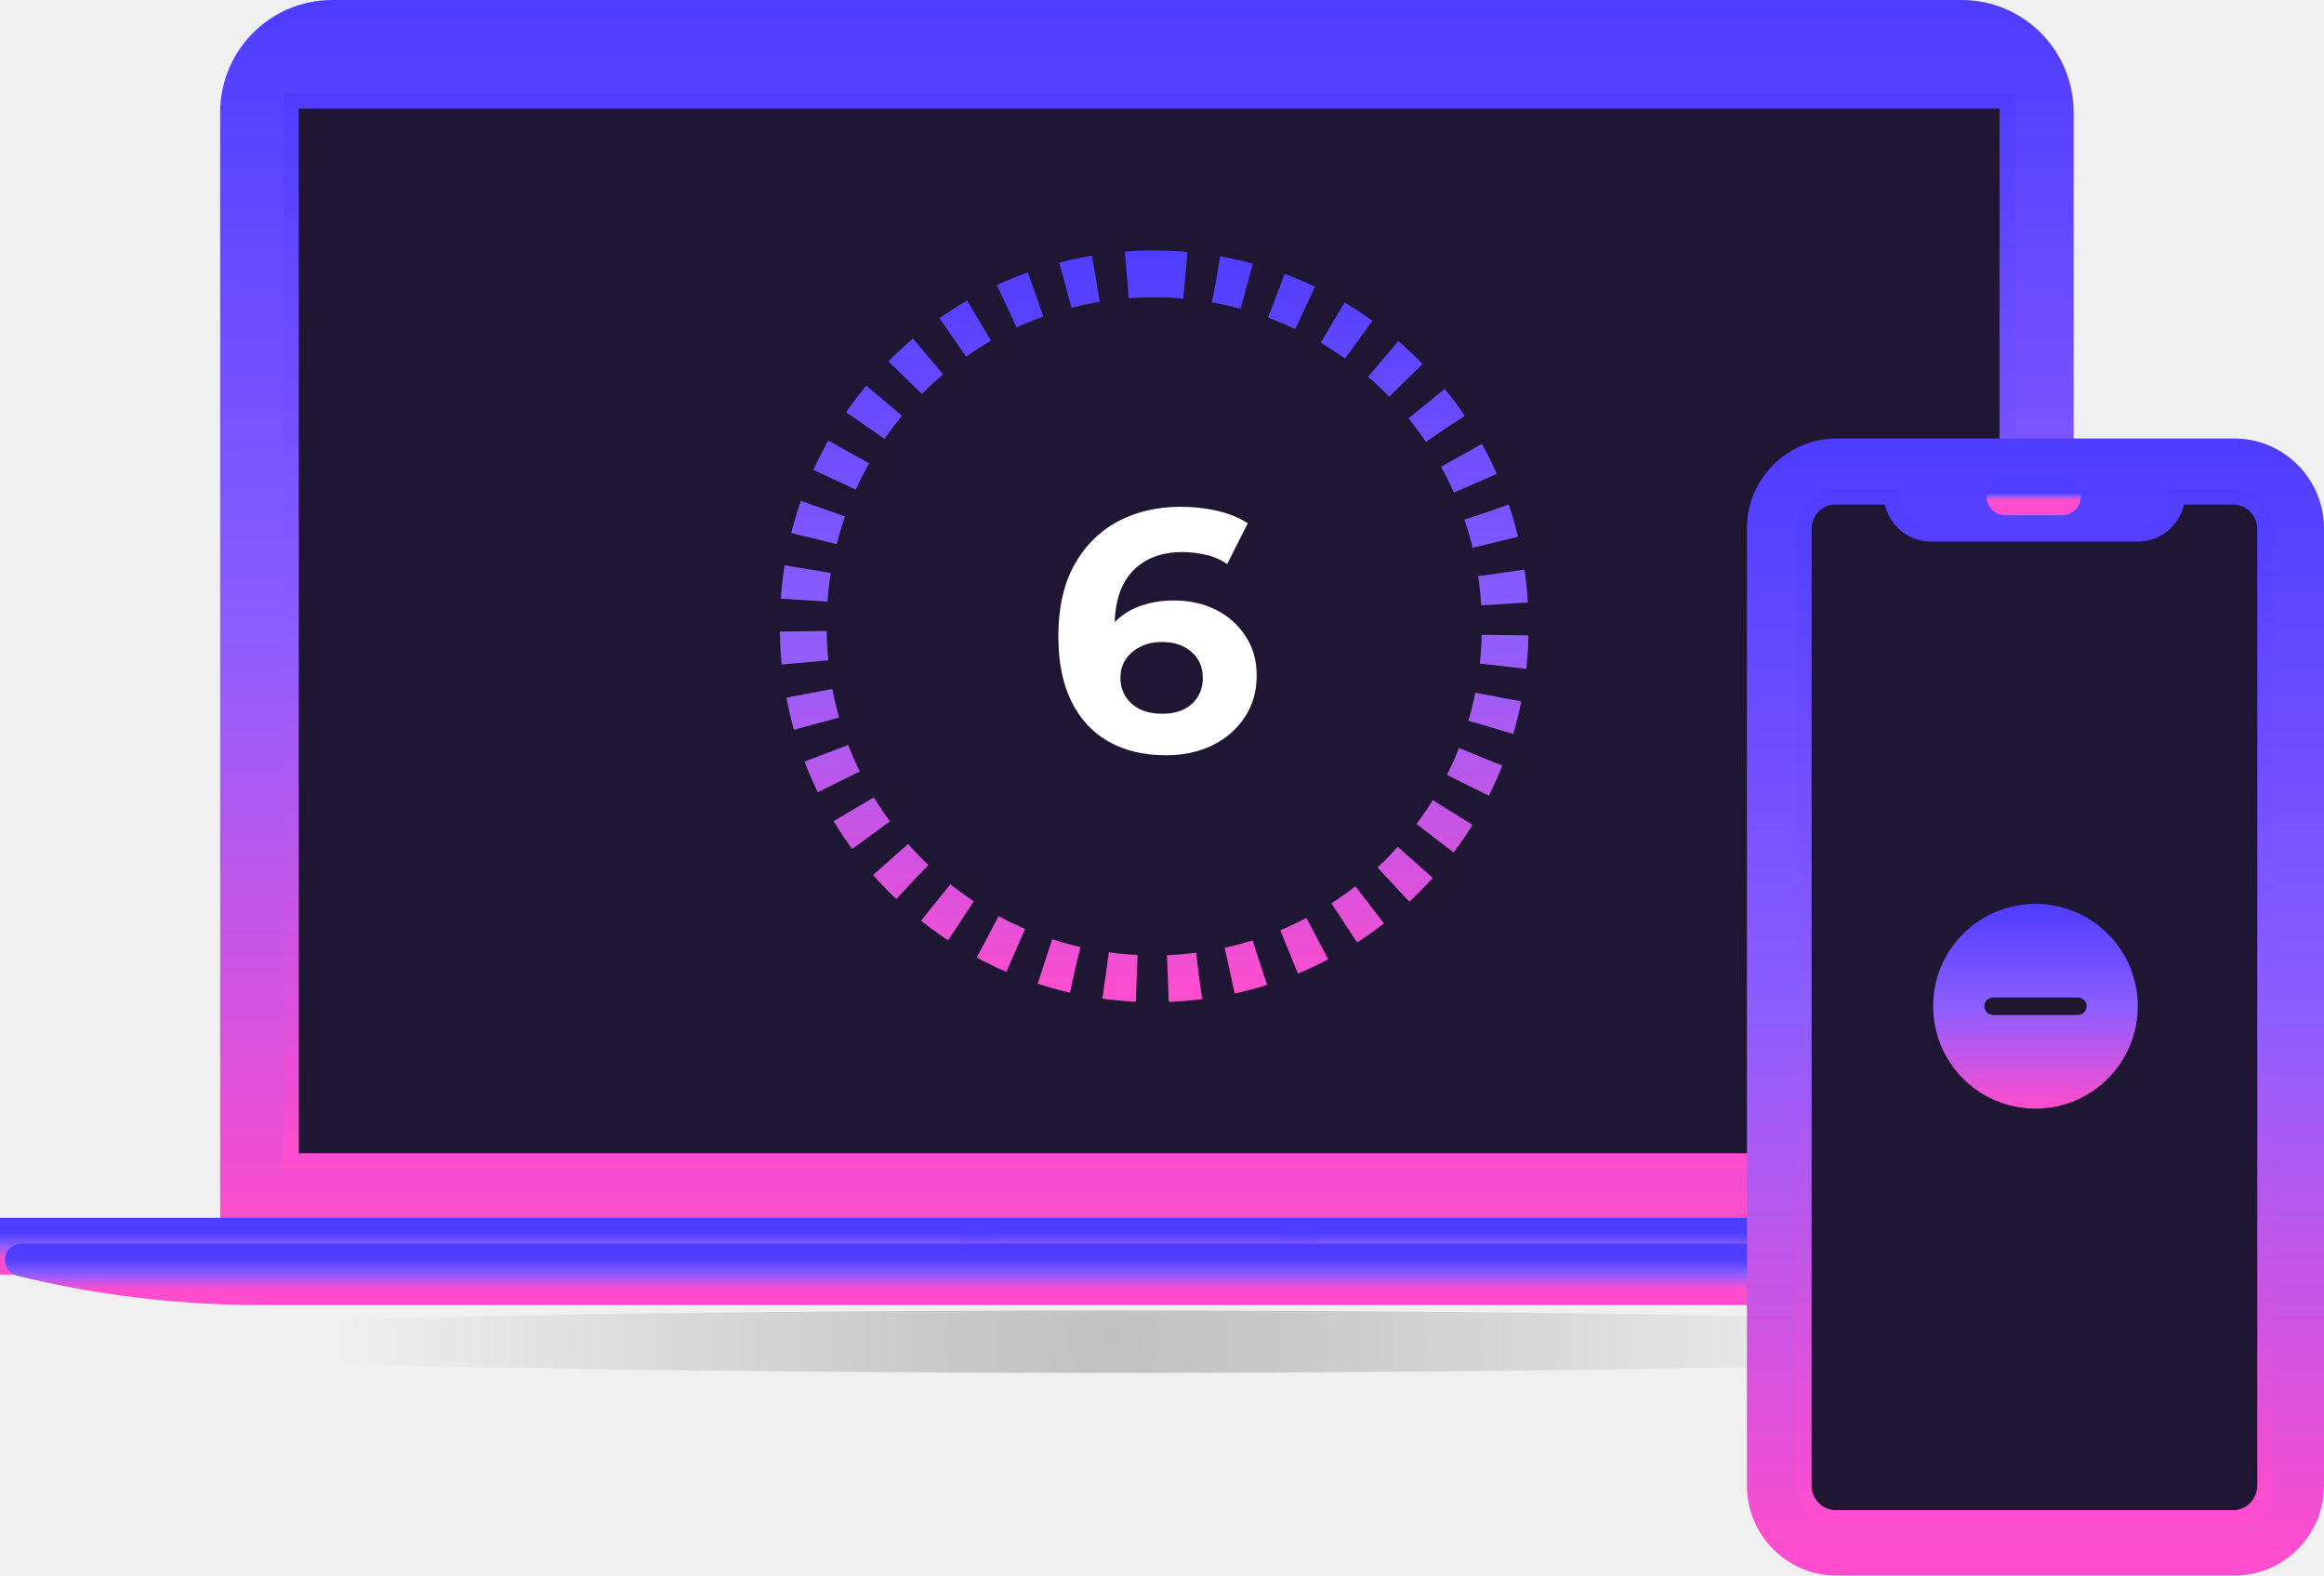
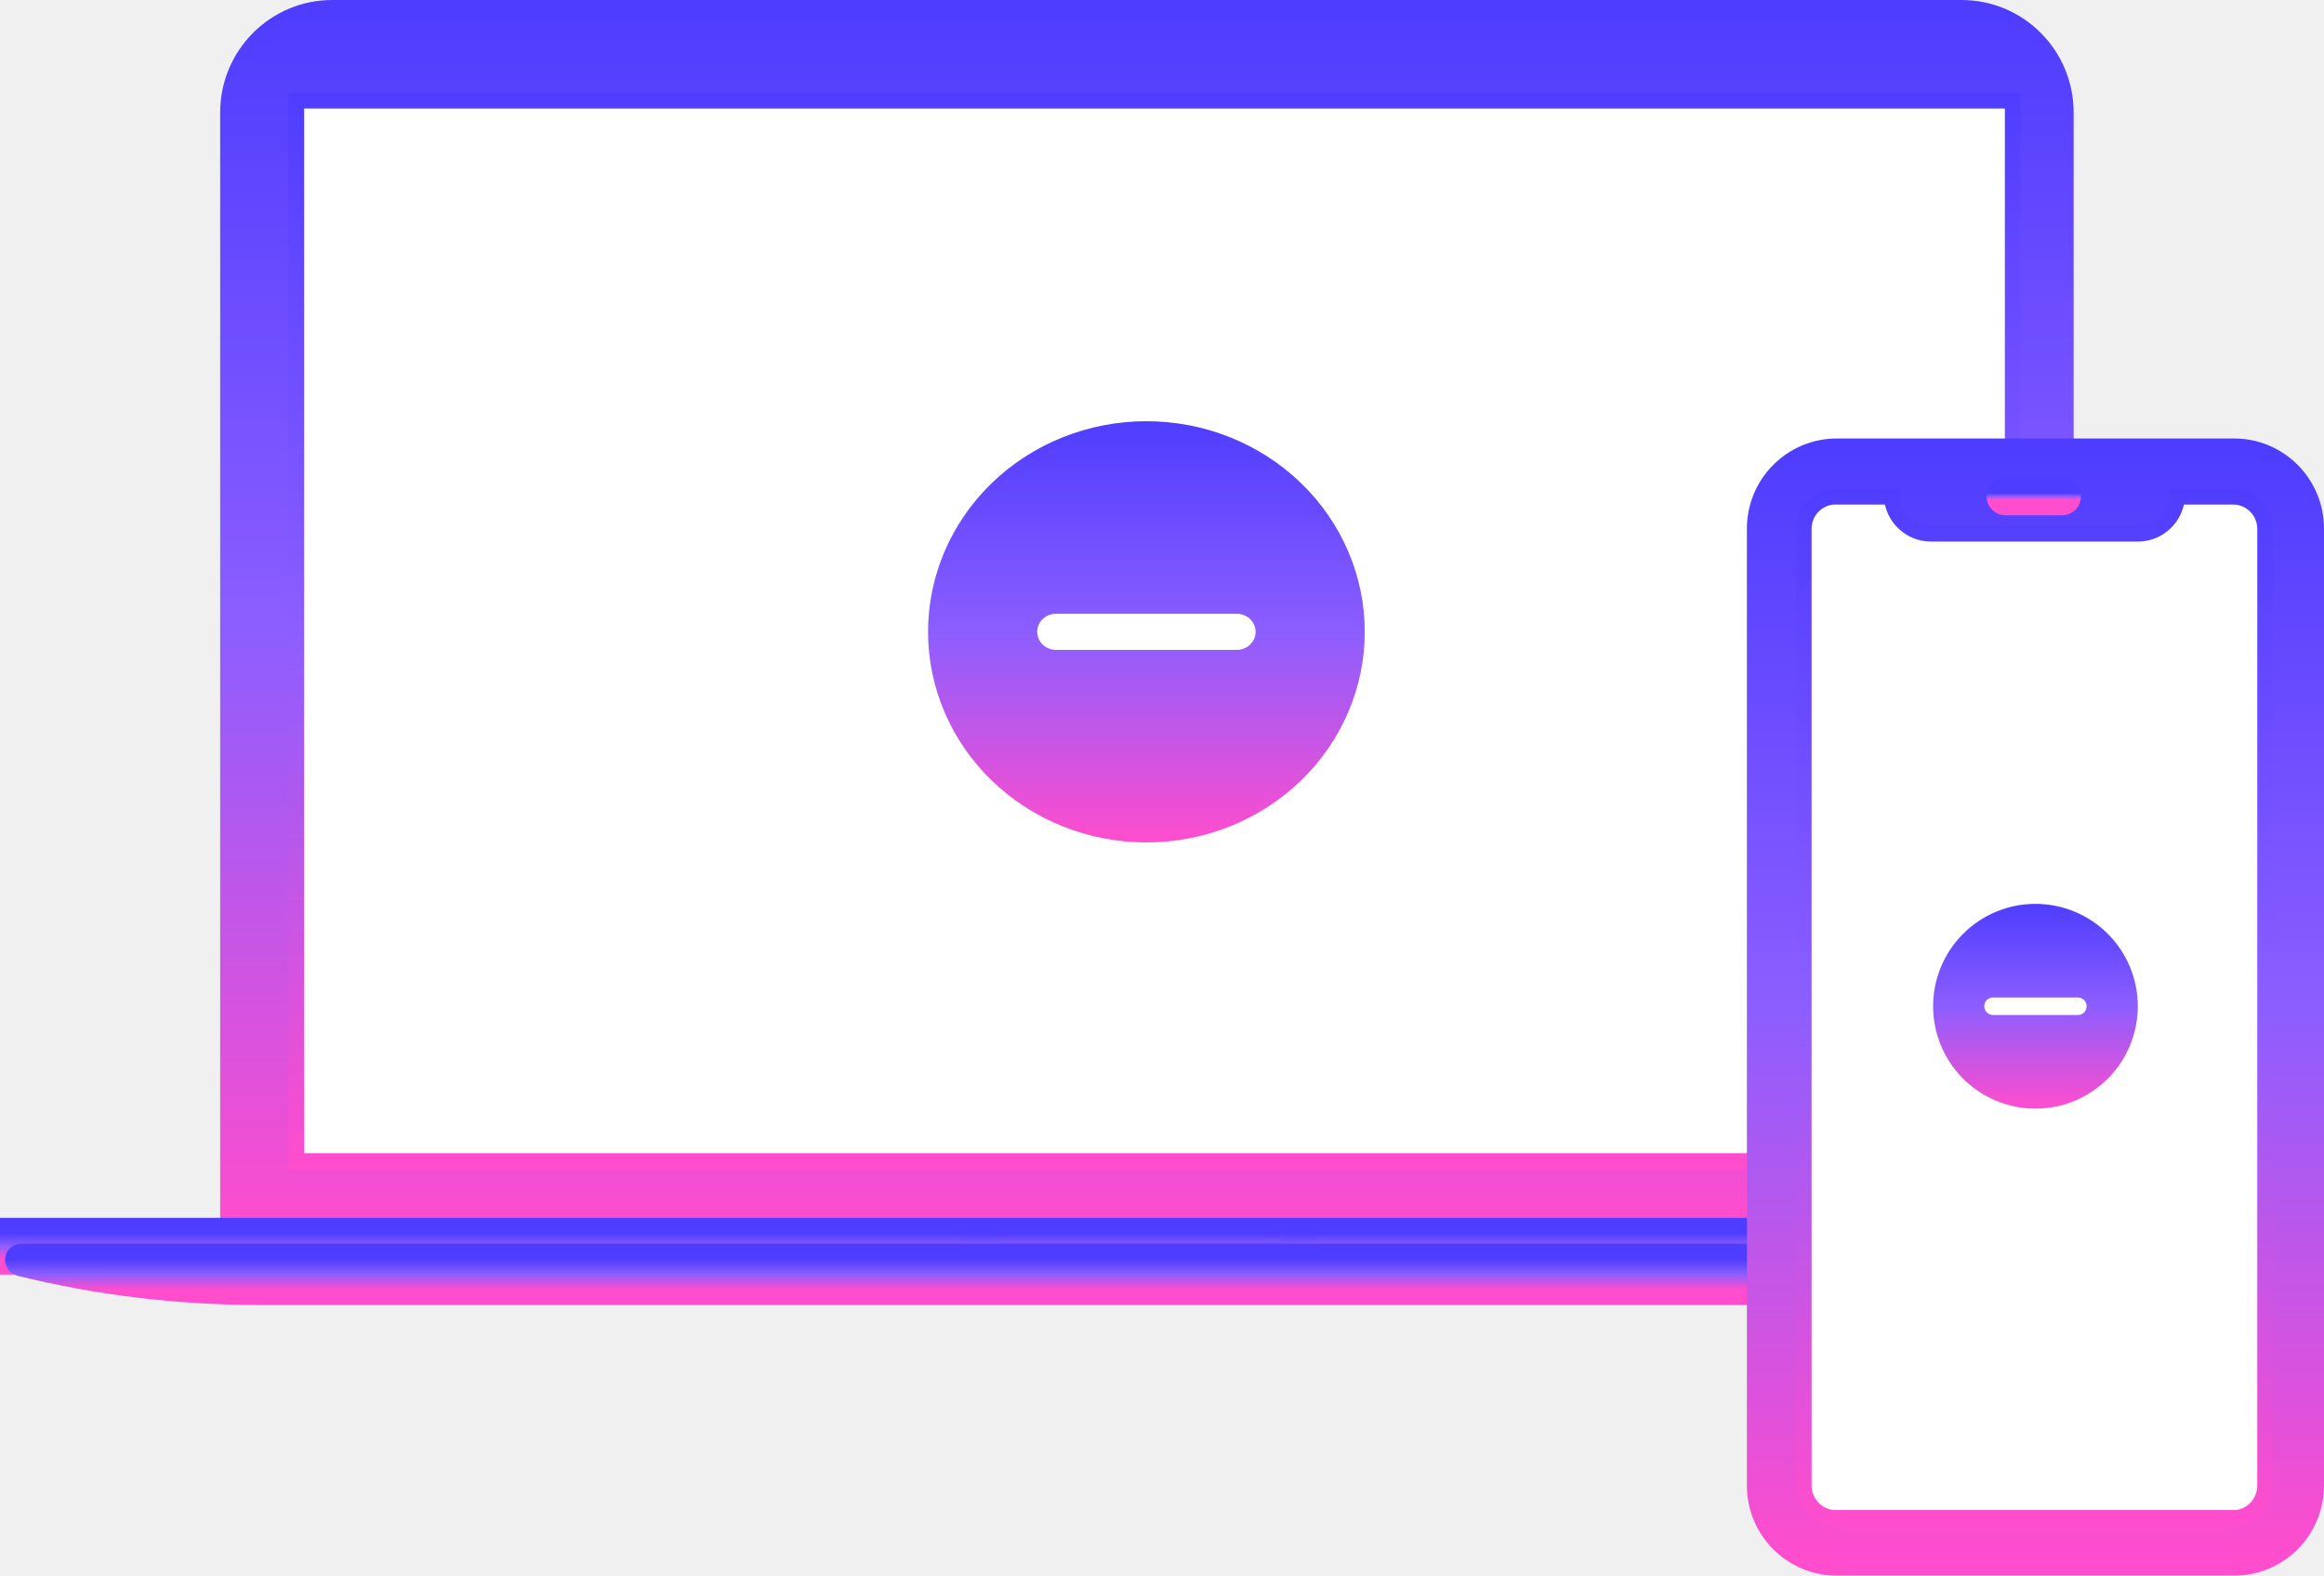
<svg xmlns="http://www.w3.org/2000/svg" width="149" height="101" viewBox="0 0 149 101" fill="none">
-   <path style="mix-blend-mode:multiply" opacity="0.2" d="M141.875 86C141.875 87.101 110.311 88 71.375 88C32.439 88 0.875 87.107 0.875 86C0.875 84.893 32.439 84 71.375 84C110.311 84 141.875 84.893 141.875 86Z" fill="url(#paint0_radial_316_33089)" />
-   <path d="M21.299 1H125.766C129.179 1 131.949 3.781 131.949 7.207V79.068H15.116V7.207C15.116 3.781 17.886 1 21.299 1Z" fill="url(#paint1_linear_316_33089)" stroke="url(#paint2_linear_316_33089)" stroke-width="2" stroke-miterlimit="10" />
-   <path d="M145 79.064H1V80.701H145V79.064Z" fill="#2D2D2D" stroke="url(#paint3_linear_316_33089)" stroke-width="2" stroke-miterlimit="10" />
-   <path d="M83.352 79.097C83.352 79.524 83.167 79.908 82.862 80.189C82.56 80.469 82.144 80.642 81.68 80.642H64.498C63.576 80.642 62.829 79.951 62.829 79.097H62.748V79.211C62.748 80.065 63.498 80.756 64.42 80.756H81.761C82.683 80.756 83.434 80.065 83.434 79.211V79.097H83.352Z" fill="#2D2D2D" stroke="url(#paint4_linear_316_33089)" stroke-width="2" stroke-miterlimit="10" />
-   <path d="M1.364 80.72C1.312 80.72 1.302 80.795 1.354 80.808C6.316 82.031 11.473 82.65 16.659 82.65H129.523C134.709 82.65 139.866 82.031 144.828 80.808C144.88 80.795 144.87 80.72 144.818 80.72H1.364Z" fill="#2D2D2D" stroke="url(#paint5_linear_316_33089)" stroke-width="2" stroke-miterlimit="10" />
-   <path d="M128.695 6.455V74.422H18.656V6.455H128.695Z" fill="#1E1632" stroke="url(#paint6_linear_316_33089)" />
-   <path d="M147.426 33.888V95.227C147.426 95.441 147.409 95.654 147.381 95.864C147.372 95.914 147.364 95.967 147.352 96.017C147.303 96.276 147.229 96.523 147.135 96.761C147.118 96.811 147.098 96.86 147.073 96.909C146.942 97.21 146.774 97.494 146.577 97.757C146.557 97.782 146.54 97.806 146.52 97.831C146.385 98.004 146.233 98.164 146.073 98.317C146.008 98.378 145.942 98.436 145.872 98.489C145.848 98.51 145.823 98.531 145.799 98.547C145.725 98.605 145.647 98.658 145.573 98.712C145.569 98.712 145.565 98.72 145.557 98.724C145.507 98.753 145.462 98.786 145.413 98.814C145.36 98.847 145.307 98.88 145.249 98.909C145.192 98.938 145.139 98.971 145.081 98.996C145.053 99.008 145.024 99.024 144.995 99.037C144.966 99.053 144.938 99.065 144.909 99.078C144.823 99.115 144.733 99.152 144.643 99.185C144.581 99.205 144.524 99.226 144.462 99.246C144.429 99.255 144.401 99.267 144.372 99.275C144.278 99.3 144.184 99.325 144.089 99.345C144.061 99.353 144.028 99.358 143.995 99.366C143.962 99.37 143.929 99.378 143.901 99.382C143.835 99.395 143.77 99.403 143.704 99.411C143.659 99.419 143.614 99.419 143.565 99.423C143.528 99.423 143.487 99.427 143.45 99.432C143.376 99.432 143.306 99.436 143.233 99.436H117.758C117.685 99.436 117.611 99.436 117.541 99.432C117.504 99.432 117.463 99.432 117.426 99.423C117.353 99.419 117.279 99.411 117.201 99.403C117.23 99.403 117.258 99.407 117.287 99.411C115.201 99.177 113.569 97.391 113.569 95.235V33.896C113.569 31.653 115.332 29.814 117.537 29.699C117.607 29.699 117.68 29.695 117.75 29.695H143.224C143.298 29.695 143.368 29.695 143.438 29.699C143.474 29.699 143.515 29.699 143.552 29.707C143.589 29.707 143.626 29.715 143.663 29.715C145.762 29.938 147.405 31.727 147.405 33.896L147.426 33.888Z" fill="url(#paint7_linear_316_33089)" stroke="url(#paint8_linear_316_33089)" stroke-width="2" stroke-miterlimit="10" />
-   <path d="M143.237 29.107H117.763C115.135 29.107 113 31.247 113 33.884V95.223C113 97.86 115.131 100 117.763 100H143.237C145.865 100 148 97.86 148 95.223V33.884C148 31.247 145.869 29.107 143.237 29.107Z" fill="url(#paint9_linear_316_33089)" stroke="url(#paint10_linear_316_33089)" stroke-width="2" stroke-miterlimit="10" />
-   <path d="M132.211 32.032H128.572C128.453 32.032 128.358 31.937 128.358 31.818C128.358 31.699 128.453 31.604 128.572 31.604H132.211C132.33 31.604 132.424 31.699 132.424 31.818C132.424 31.937 132.33 32.032 132.211 32.032Z" fill="url(#paint11_linear_316_33089)" stroke="url(#paint12_linear_316_33089)" stroke-width="2" stroke-miterlimit="10" />
-   <path d="M121.28 31.841C121.364 33.167 122.46 34.215 123.805 34.215H137.064C138.408 34.215 139.502 33.168 139.588 31.841H143.171C143.205 31.841 143.219 31.842 143.232 31.843L143.257 31.845H143.315C144.382 31.919 145.221 32.815 145.221 33.901V95.24C145.221 96.305 144.393 97.205 143.348 97.294H117.697C117.691 97.294 117.681 97.295 117.656 97.293C117.636 97.293 117.601 97.29 117.565 97.29H117.521C116.473 97.197 115.648 96.3 115.647 95.236V33.896C115.648 32.811 116.486 31.915 117.553 31.841H121.28Z" fill="#1E1632" stroke="url(#paint13_linear_316_33089)" />
-   <rect x="51.5" y="17.557" width="45" height="45.184" rx="22.5" stroke="url(#paint14_linear_316_33089)" stroke-width="3" stroke-dasharray="2 2" />
-   <path d="M74.74 48.413C73.332 48.413 72.107 48.12 71.066 47.533C70.039 46.946 69.247 46.088 68.69 44.959C68.133 43.83 67.854 42.436 67.854 40.779C67.854 39.004 68.184 37.501 68.844 36.269C69.519 35.037 70.443 34.098 71.616 33.453C72.804 32.808 74.168 32.485 75.708 32.485C76.529 32.485 77.314 32.573 78.062 32.749C78.81 32.925 79.455 33.189 79.998 33.541L78.678 36.159C78.253 35.866 77.798 35.668 77.314 35.565C76.83 35.448 76.324 35.389 75.796 35.389C74.461 35.389 73.405 35.792 72.628 36.599C71.851 37.406 71.462 38.601 71.462 40.185C71.462 40.449 71.462 40.742 71.462 41.065C71.477 41.388 71.521 41.71 71.594 42.033L70.604 41.109C70.883 40.537 71.242 40.06 71.682 39.679C72.122 39.283 72.643 38.99 73.244 38.799C73.86 38.594 74.535 38.491 75.268 38.491C76.265 38.491 77.16 38.689 77.952 39.085C78.744 39.481 79.375 40.038 79.844 40.757C80.328 41.476 80.57 42.319 80.57 43.287C80.57 44.328 80.306 45.238 79.778 46.015C79.265 46.778 78.568 47.372 77.688 47.797C76.823 48.208 75.84 48.413 74.74 48.413ZM74.542 45.751C75.041 45.751 75.481 45.663 75.862 45.487C76.258 45.296 76.566 45.025 76.786 44.673C77.006 44.321 77.116 43.918 77.116 43.463C77.116 42.759 76.874 42.202 76.39 41.791C75.921 41.366 75.29 41.153 74.498 41.153C73.97 41.153 73.508 41.256 73.112 41.461C72.716 41.652 72.401 41.923 72.166 42.275C71.946 42.612 71.836 43.008 71.836 43.463C71.836 43.903 71.946 44.299 72.166 44.651C72.386 44.988 72.694 45.26 73.09 45.465C73.486 45.656 73.97 45.751 74.542 45.751Z" fill="white" />
-   <path d="M130.5 57.938C132.24 57.938 133.91 58.629 135.14 59.86C136.371 61.09 137.062 62.76 137.062 64.5C137.062 66.24 136.371 67.91 135.14 69.14C133.91 70.371 132.24 71.062 130.5 71.062C128.76 71.062 127.09 70.371 125.86 69.14C124.629 67.91 123.938 66.24 123.938 64.5C123.938 62.76 124.629 61.09 125.86 59.86C127.09 58.629 128.76 57.938 130.5 57.938ZM127.219 64.5C127.219 64.649 127.278 64.792 127.384 64.898C127.489 65.003 127.632 65.062 127.781 65.062H133.219C133.368 65.062 133.511 65.003 133.616 64.898C133.722 64.792 133.781 64.649 133.781 64.5C133.781 64.351 133.722 64.208 133.616 64.102C133.511 63.997 133.368 63.938 133.219 63.938H127.781C127.707 63.938 127.634 63.952 127.566 63.98C127.498 64.009 127.436 64.05 127.384 64.102C127.331 64.154 127.29 64.216 127.262 64.285C127.233 64.353 127.219 64.426 127.219 64.5Z" fill="url(#paint15_linear_316_33089)" />
+   <path d="M21.299 1H125.766C129.179 1 131.949 3.781 131.949 7.207V79.068H15.116V7.207C15.116 3.781 17.886 1 21.299 1Z" fill="url(#paint0_linear_3827_95647)" stroke="url(#paint1_linear_3827_95647)" stroke-width="2" stroke-miterlimit="10" />
+   <path d="M145 79.064H1V80.701H145V79.064Z" fill="#2D2D2D" stroke="url(#paint2_linear_3827_95647)" stroke-width="2" stroke-miterlimit="10" />
+   <path d="M83.352 79.097C83.352 79.524 83.167 79.908 82.862 80.189C82.56 80.469 82.144 80.642 81.68 80.642H64.498C63.576 80.642 62.829 79.951 62.829 79.097H62.748V79.211C62.748 80.065 63.498 80.756 64.42 80.756H81.761C82.683 80.756 83.434 80.065 83.434 79.211V79.097H83.352Z" fill="#2D2D2D" stroke="url(#paint3_linear_3827_95647)" stroke-width="2" stroke-miterlimit="10" />
+   <path d="M1.364 80.72C1.312 80.72 1.302 80.795 1.354 80.808C6.316 82.031 11.473 82.65 16.659 82.65H129.523C134.709 82.65 139.866 82.031 144.828 80.808C144.88 80.795 144.87 80.72 144.818 80.72H1.364Z" fill="#2D2D2D" stroke="url(#paint4_linear_3827_95647)" stroke-width="2" stroke-miterlimit="10" />
+   <path d="M129.039 6.455V74.422H19V6.455H129.039Z" fill="white" stroke="url(#paint5_linear_3827_95647)" />
+   <path d="M73.5 27C77.213 27 80.774 28.422 83.4 30.954C86.025 33.486 87.5 36.92 87.5 40.5C87.5 44.08 86.025 47.514 83.4 50.046C80.774 52.578 77.213 54 73.5 54C69.787 54 66.226 52.578 63.6 50.046C60.975 47.514 59.5 44.08 59.5 40.5C59.5 36.92 60.975 33.486 63.6 30.954C66.226 28.422 69.787 27 73.5 27ZM66.5 40.5C66.5 40.807 66.626 41.101 66.852 41.318C67.076 41.535 67.382 41.657 67.7 41.657H79.3C79.618 41.657 79.924 41.535 80.148 41.318C80.374 41.101 80.5 40.807 80.5 40.5C80.5 40.193 80.374 39.899 80.148 39.682C79.924 39.465 79.618 39.343 79.3 39.343H67.7C67.542 39.343 67.386 39.373 67.241 39.431C67.095 39.489 66.963 39.574 66.852 39.682C66.74 39.789 66.652 39.917 66.591 40.057C66.531 40.198 66.5 40.348 66.5 40.5Z" fill="url(#paint6_linear_3827_95647)" />
+   <path d="M147.426 33.888V95.227C147.426 95.441 147.41 95.654 147.381 95.864C147.373 95.914 147.365 95.967 147.352 96.017C147.303 96.276 147.229 96.523 147.135 96.761C147.119 96.811 147.098 96.86 147.073 96.909C146.942 97.21 146.774 97.494 146.578 97.757C146.557 97.782 146.541 97.806 146.52 97.831C146.385 98.004 146.233 98.164 146.073 98.317C146.008 98.378 145.942 98.436 145.873 98.489C145.848 98.51 145.823 98.531 145.799 98.547C145.725 98.605 145.647 98.658 145.573 98.712C145.569 98.712 145.565 98.72 145.557 98.724C145.508 98.753 145.463 98.786 145.413 98.814C145.36 98.847 145.307 98.88 145.25 98.909C145.192 98.938 145.139 98.971 145.081 98.996C145.053 99.008 145.024 99.024 144.995 99.037C144.967 99.053 144.938 99.065 144.909 99.078C144.823 99.115 144.733 99.152 144.643 99.185C144.581 99.205 144.524 99.226 144.463 99.246C144.43 99.255 144.401 99.267 144.372 99.275C144.278 99.3 144.184 99.325 144.09 99.345C144.061 99.353 144.028 99.358 143.995 99.366C143.962 99.37 143.93 99.378 143.901 99.382C143.835 99.395 143.77 99.403 143.704 99.411C143.659 99.419 143.614 99.419 143.565 99.423C143.528 99.423 143.487 99.427 143.45 99.432C143.376 99.432 143.307 99.436 143.233 99.436H117.759C117.685 99.436 117.611 99.436 117.541 99.432C117.504 99.432 117.463 99.432 117.427 99.423C117.353 99.419 117.279 99.411 117.201 99.403C117.23 99.403 117.259 99.407 117.287 99.411C115.201 99.177 113.57 97.391 113.57 95.235V33.896C113.57 31.653 115.332 29.814 117.537 29.699C117.607 29.699 117.681 29.695 117.75 29.695H143.225C143.298 29.695 143.368 29.695 143.438 29.699C143.475 29.699 143.516 29.699 143.553 29.707C143.589 29.707 143.626 29.715 143.663 29.715C145.762 29.938 147.405 31.727 147.405 33.896L147.426 33.888Z" fill="url(#paint7_linear_3827_95647)" stroke="url(#paint8_linear_3827_95647)" stroke-width="2" stroke-miterlimit="10" />
+   <path d="M143.237 29.107H117.763C115.135 29.107 113 31.247 113 33.884V95.223C113 97.86 115.131 100 117.763 100H143.237C145.865 100 148 97.86 148 95.223V33.884C148 31.247 145.869 29.107 143.237 29.107Z" fill="url(#paint9_linear_3827_95647)" stroke="url(#paint10_linear_3827_95647)" stroke-width="2" stroke-miterlimit="10" />
+   <path d="M132.211 32.032H128.572C128.453 32.032 128.358 31.937 128.358 31.818C128.358 31.699 128.453 31.604 128.572 31.604H132.211C132.33 31.604 132.424 31.699 132.424 31.818C132.424 31.937 132.33 32.032 132.211 32.032Z" fill="url(#paint11_linear_3827_95647)" stroke="url(#paint12_linear_3827_95647)" stroke-width="2" stroke-miterlimit="10" />
+   <path d="M121.281 31.841C121.364 33.167 122.46 34.215 123.805 34.215H137.065C138.408 34.215 139.503 33.168 139.588 31.841H143.171C143.205 31.841 143.22 31.842 143.233 31.843L143.257 31.845H143.316C144.382 31.919 145.221 32.815 145.221 33.901V95.24C145.221 96.305 144.394 97.205 143.348 97.294H117.698C117.691 97.294 117.682 97.295 117.656 97.293C117.636 97.293 117.602 97.29 117.566 97.29H117.522C116.474 97.197 115.648 96.3 115.648 95.236V33.896C115.648 32.811 116.486 31.915 117.553 31.841H121.281Z" fill="white" stroke="url(#paint13_linear_3827_95647)" />
+   <path d="M130.5 57.938C132.24 57.938 133.91 58.629 135.14 59.86C136.371 61.09 137.062 62.76 137.062 64.5C137.062 66.24 136.371 67.91 135.14 69.14C133.91 70.371 132.24 71.062 130.5 71.062C128.76 71.062 127.09 70.371 125.86 69.14C124.629 67.91 123.938 66.24 123.938 64.5C123.938 62.76 124.629 61.09 125.86 59.86C127.09 58.629 128.76 57.938 130.5 57.938ZM127.219 64.5C127.219 64.649 127.278 64.792 127.384 64.898C127.489 65.003 127.632 65.062 127.781 65.062H133.219C133.368 65.062 133.511 65.003 133.616 64.898C133.722 64.792 133.781 64.649 133.781 64.5C133.781 64.351 133.722 64.208 133.616 64.102C133.511 63.997 133.368 63.938 133.219 63.938H127.781C127.707 63.938 127.634 63.952 127.566 63.98C127.498 64.009 127.436 64.05 127.384 64.102C127.331 64.154 127.29 64.216 127.262 64.285C127.233 64.353 127.219 64.426 127.219 64.5Z" fill="url(#paint14_linear_3827_95647)" />
  <defs>
-     <radialGradient id="paint0_radial_316_33089" cx="0" cy="0" r="1" gradientUnits="userSpaceOnUse" gradientTransform="translate(71.375 85.9087) scale(49.8744 47.1335)">
-       <stop />
-       <stop offset="0.13" stop-color="#1B1B1B" />
-       <stop offset="0.42" stop-color="#616161" />
-       <stop offset="0.83" stop-color="#D0D0D0" />
-       <stop offset="1" stop-color="white" />
-     </radialGradient>
-     <linearGradient id="paint1_linear_316_33089" x1="73.533" y1="1" x2="73.533" y2="79.068" gradientUnits="userSpaceOnUse">
+     <linearGradient id="paint0_linear_3827_95647" x1="73.533" y1="1" x2="73.533" y2="79.068" gradientUnits="userSpaceOnUse">
      <stop stop-color="#4F3DFF" />
      <stop offset="0.5" stop-color="#8C5EFF" />
      <stop offset="1" stop-color="#FF4DCD" />
    </linearGradient>
-     <linearGradient id="paint2_linear_316_33089" x1="73.533" y1="1" x2="73.533" y2="79.068" gradientUnits="userSpaceOnUse">
+     <linearGradient id="paint1_linear_3827_95647" x1="73.533" y1="1" x2="73.533" y2="79.068" gradientUnits="userSpaceOnUse">
      <stop stop-color="#4F3DFF" />
      <stop offset="0.5" stop-color="#8C5EFF" />
      <stop offset="1" stop-color="#FF4DCD" />
    </linearGradient>
-     <linearGradient id="paint3_linear_316_33089" x1="73" y1="79.064" x2="73" y2="80.701" gradientUnits="userSpaceOnUse">
+     <linearGradient id="paint2_linear_3827_95647" x1="73" y1="79.064" x2="73" y2="80.701" gradientUnits="userSpaceOnUse">
      <stop stop-color="#4F3DFF" />
      <stop offset="0.5" stop-color="#8C5EFF" />
      <stop offset="1" stop-color="#FF4DCD" />
    </linearGradient>
-     <linearGradient id="paint4_linear_316_33089" x1="73.091" y1="79.097" x2="73.091" y2="80.756" gradientUnits="userSpaceOnUse">
+     <linearGradient id="paint3_linear_3827_95647" x1="73.091" y1="79.097" x2="73.091" y2="80.756" gradientUnits="userSpaceOnUse">
      <stop stop-color="#4F3DFF" />
      <stop offset="0.5" stop-color="#8C5EFF" />
      <stop offset="1" stop-color="#FF4DCD" />
    </linearGradient>
-     <linearGradient id="paint5_linear_316_33089" x1="73.091" y1="80.72" x2="73.091" y2="82.65" gradientUnits="userSpaceOnUse">
+     <linearGradient id="paint4_linear_3827_95647" x1="73.091" y1="80.72" x2="73.091" y2="82.65" gradientUnits="userSpaceOnUse">
      <stop stop-color="#4F3DFF" />
      <stop offset="0.5" stop-color="#8C5EFF" />
      <stop offset="1" stop-color="#FF4DCD" />
    </linearGradient>
-     <linearGradient id="paint6_linear_316_33089" x1="73.675" y1="5.955" x2="73.675" y2="74.922" gradientUnits="userSpaceOnUse">
+     <linearGradient id="paint5_linear_3827_95647" x1="74.02" y1="5.955" x2="74.02" y2="74.922" gradientUnits="userSpaceOnUse">
      <stop stop-color="#4F3DFF" />
      <stop offset="0.5" stop-color="#8C5EFF" />
      <stop offset="1" stop-color="#FF4DCD" />
    </linearGradient>
-     <linearGradient id="paint7_linear_316_33089" x1="130.498" y1="29.695" x2="130.498" y2="99.436" gradientUnits="userSpaceOnUse">
+     <linearGradient id="paint6_linear_3827_95647" x1="73.5" y1="27" x2="73.5" y2="54" gradientUnits="userSpaceOnUse">
      <stop stop-color="#4F3DFF" />
      <stop offset="0.5" stop-color="#8C5EFF" />
      <stop offset="1" stop-color="#FF4DCD" />
    </linearGradient>
-     <linearGradient id="paint8_linear_316_33089" x1="130.498" y1="29.695" x2="130.498" y2="99.436" gradientUnits="userSpaceOnUse">
+     <linearGradient id="paint7_linear_3827_95647" x1="130.498" y1="29.695" x2="130.498" y2="99.436" gradientUnits="userSpaceOnUse">
      <stop stop-color="#4F3DFF" />
      <stop offset="0.5" stop-color="#8C5EFF" />
      <stop offset="1" stop-color="#FF4DCD" />
    </linearGradient>
-     <linearGradient id="paint9_linear_316_33089" x1="130.5" y1="29.107" x2="130.5" y2="100" gradientUnits="userSpaceOnUse">
+     <linearGradient id="paint8_linear_3827_95647" x1="130.498" y1="29.695" x2="130.498" y2="99.436" gradientUnits="userSpaceOnUse">
      <stop stop-color="#4F3DFF" />
      <stop offset="0.5" stop-color="#8C5EFF" />
      <stop offset="1" stop-color="#FF4DCD" />
    </linearGradient>
-     <linearGradient id="paint10_linear_316_33089" x1="130.5" y1="29.107" x2="130.5" y2="100" gradientUnits="userSpaceOnUse">
+     <linearGradient id="paint9_linear_3827_95647" x1="130.5" y1="29.107" x2="130.5" y2="100" gradientUnits="userSpaceOnUse">
      <stop stop-color="#4F3DFF" />
      <stop offset="0.5" stop-color="#8C5EFF" />
      <stop offset="1" stop-color="#FF4DCD" />
    </linearGradient>
-     <linearGradient id="paint11_linear_316_33089" x1="130.391" y1="31.604" x2="130.391" y2="32.032" gradientUnits="userSpaceOnUse">
+     <linearGradient id="paint10_linear_3827_95647" x1="130.5" y1="29.107" x2="130.5" y2="100" gradientUnits="userSpaceOnUse">
      <stop stop-color="#4F3DFF" />
      <stop offset="0.5" stop-color="#8C5EFF" />
      <stop offset="1" stop-color="#FF4DCD" />
    </linearGradient>
-     <linearGradient id="paint12_linear_316_33089" x1="130.391" y1="31.604" x2="130.391" y2="32.032" gradientUnits="userSpaceOnUse">
+     <linearGradient id="paint11_linear_3827_95647" x1="130.391" y1="31.604" x2="130.391" y2="32.032" gradientUnits="userSpaceOnUse">
      <stop stop-color="#4F3DFF" />
      <stop offset="0.5" stop-color="#8C5EFF" />
      <stop offset="1" stop-color="#FF4DCD" />
    </linearGradient>
-     <linearGradient id="paint13_linear_316_33089" x1="130.434" y1="31.341" x2="130.434" y2="97.795" gradientUnits="userSpaceOnUse">
+     <linearGradient id="paint12_linear_3827_95647" x1="130.391" y1="31.604" x2="130.391" y2="32.032" gradientUnits="userSpaceOnUse">
      <stop stop-color="#4F3DFF" />
      <stop offset="0.5" stop-color="#8C5EFF" />
      <stop offset="1" stop-color="#FF4DCD" />
    </linearGradient>
-     <linearGradient id="paint14_linear_316_33089" x1="74" y1="16.057" x2="74" y2="64.241" gradientUnits="userSpaceOnUse">
+     <linearGradient id="paint13_linear_3827_95647" x1="130.434" y1="31.341" x2="130.434" y2="97.795" gradientUnits="userSpaceOnUse">
      <stop stop-color="#4F3DFF" />
      <stop offset="0.5" stop-color="#8C5EFF" />
      <stop offset="1" stop-color="#FF4DCD" />
    </linearGradient>
-     <linearGradient id="paint15_linear_316_33089" x1="130.5" y1="57.938" x2="130.5" y2="71.062" gradientUnits="userSpaceOnUse">
+     <linearGradient id="paint14_linear_3827_95647" x1="130.5" y1="57.938" x2="130.5" y2="71.062" gradientUnits="userSpaceOnUse">
      <stop stop-color="#4F3DFF" />
      <stop offset="0.5" stop-color="#8C5EFF" />
      <stop offset="1" stop-color="#FF4DCD" />
    </linearGradient>
  </defs>
</svg>
